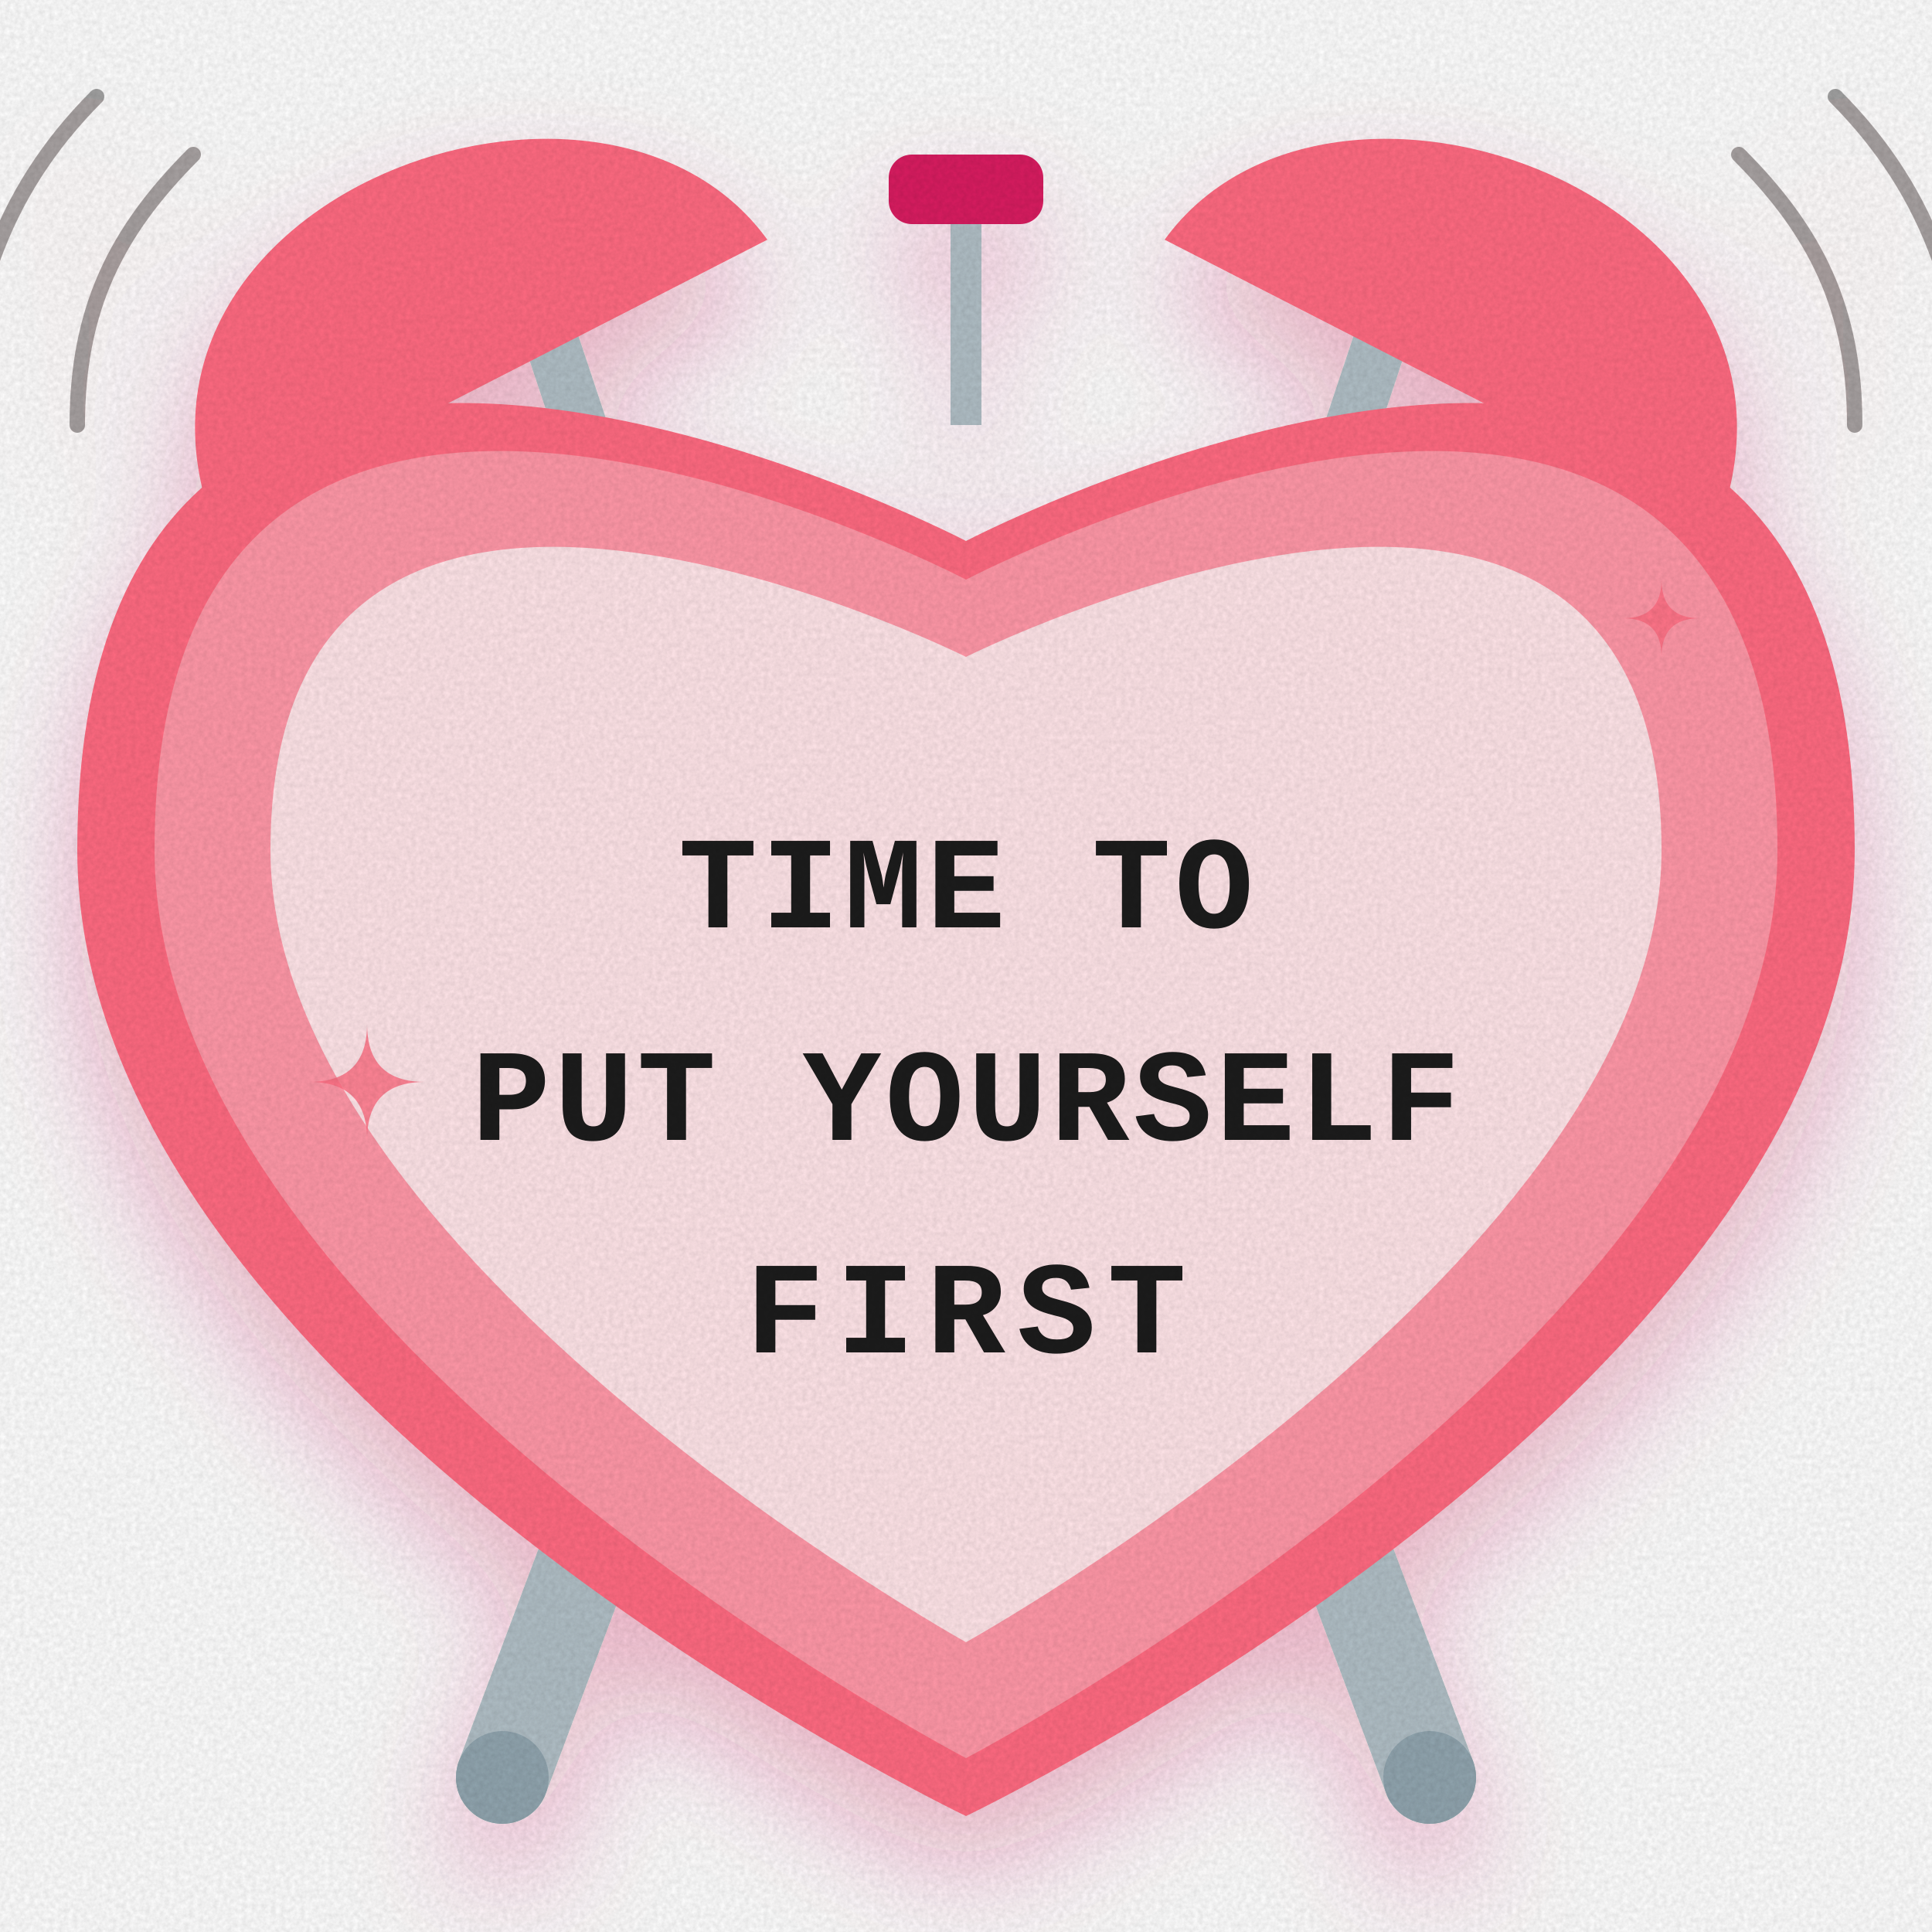
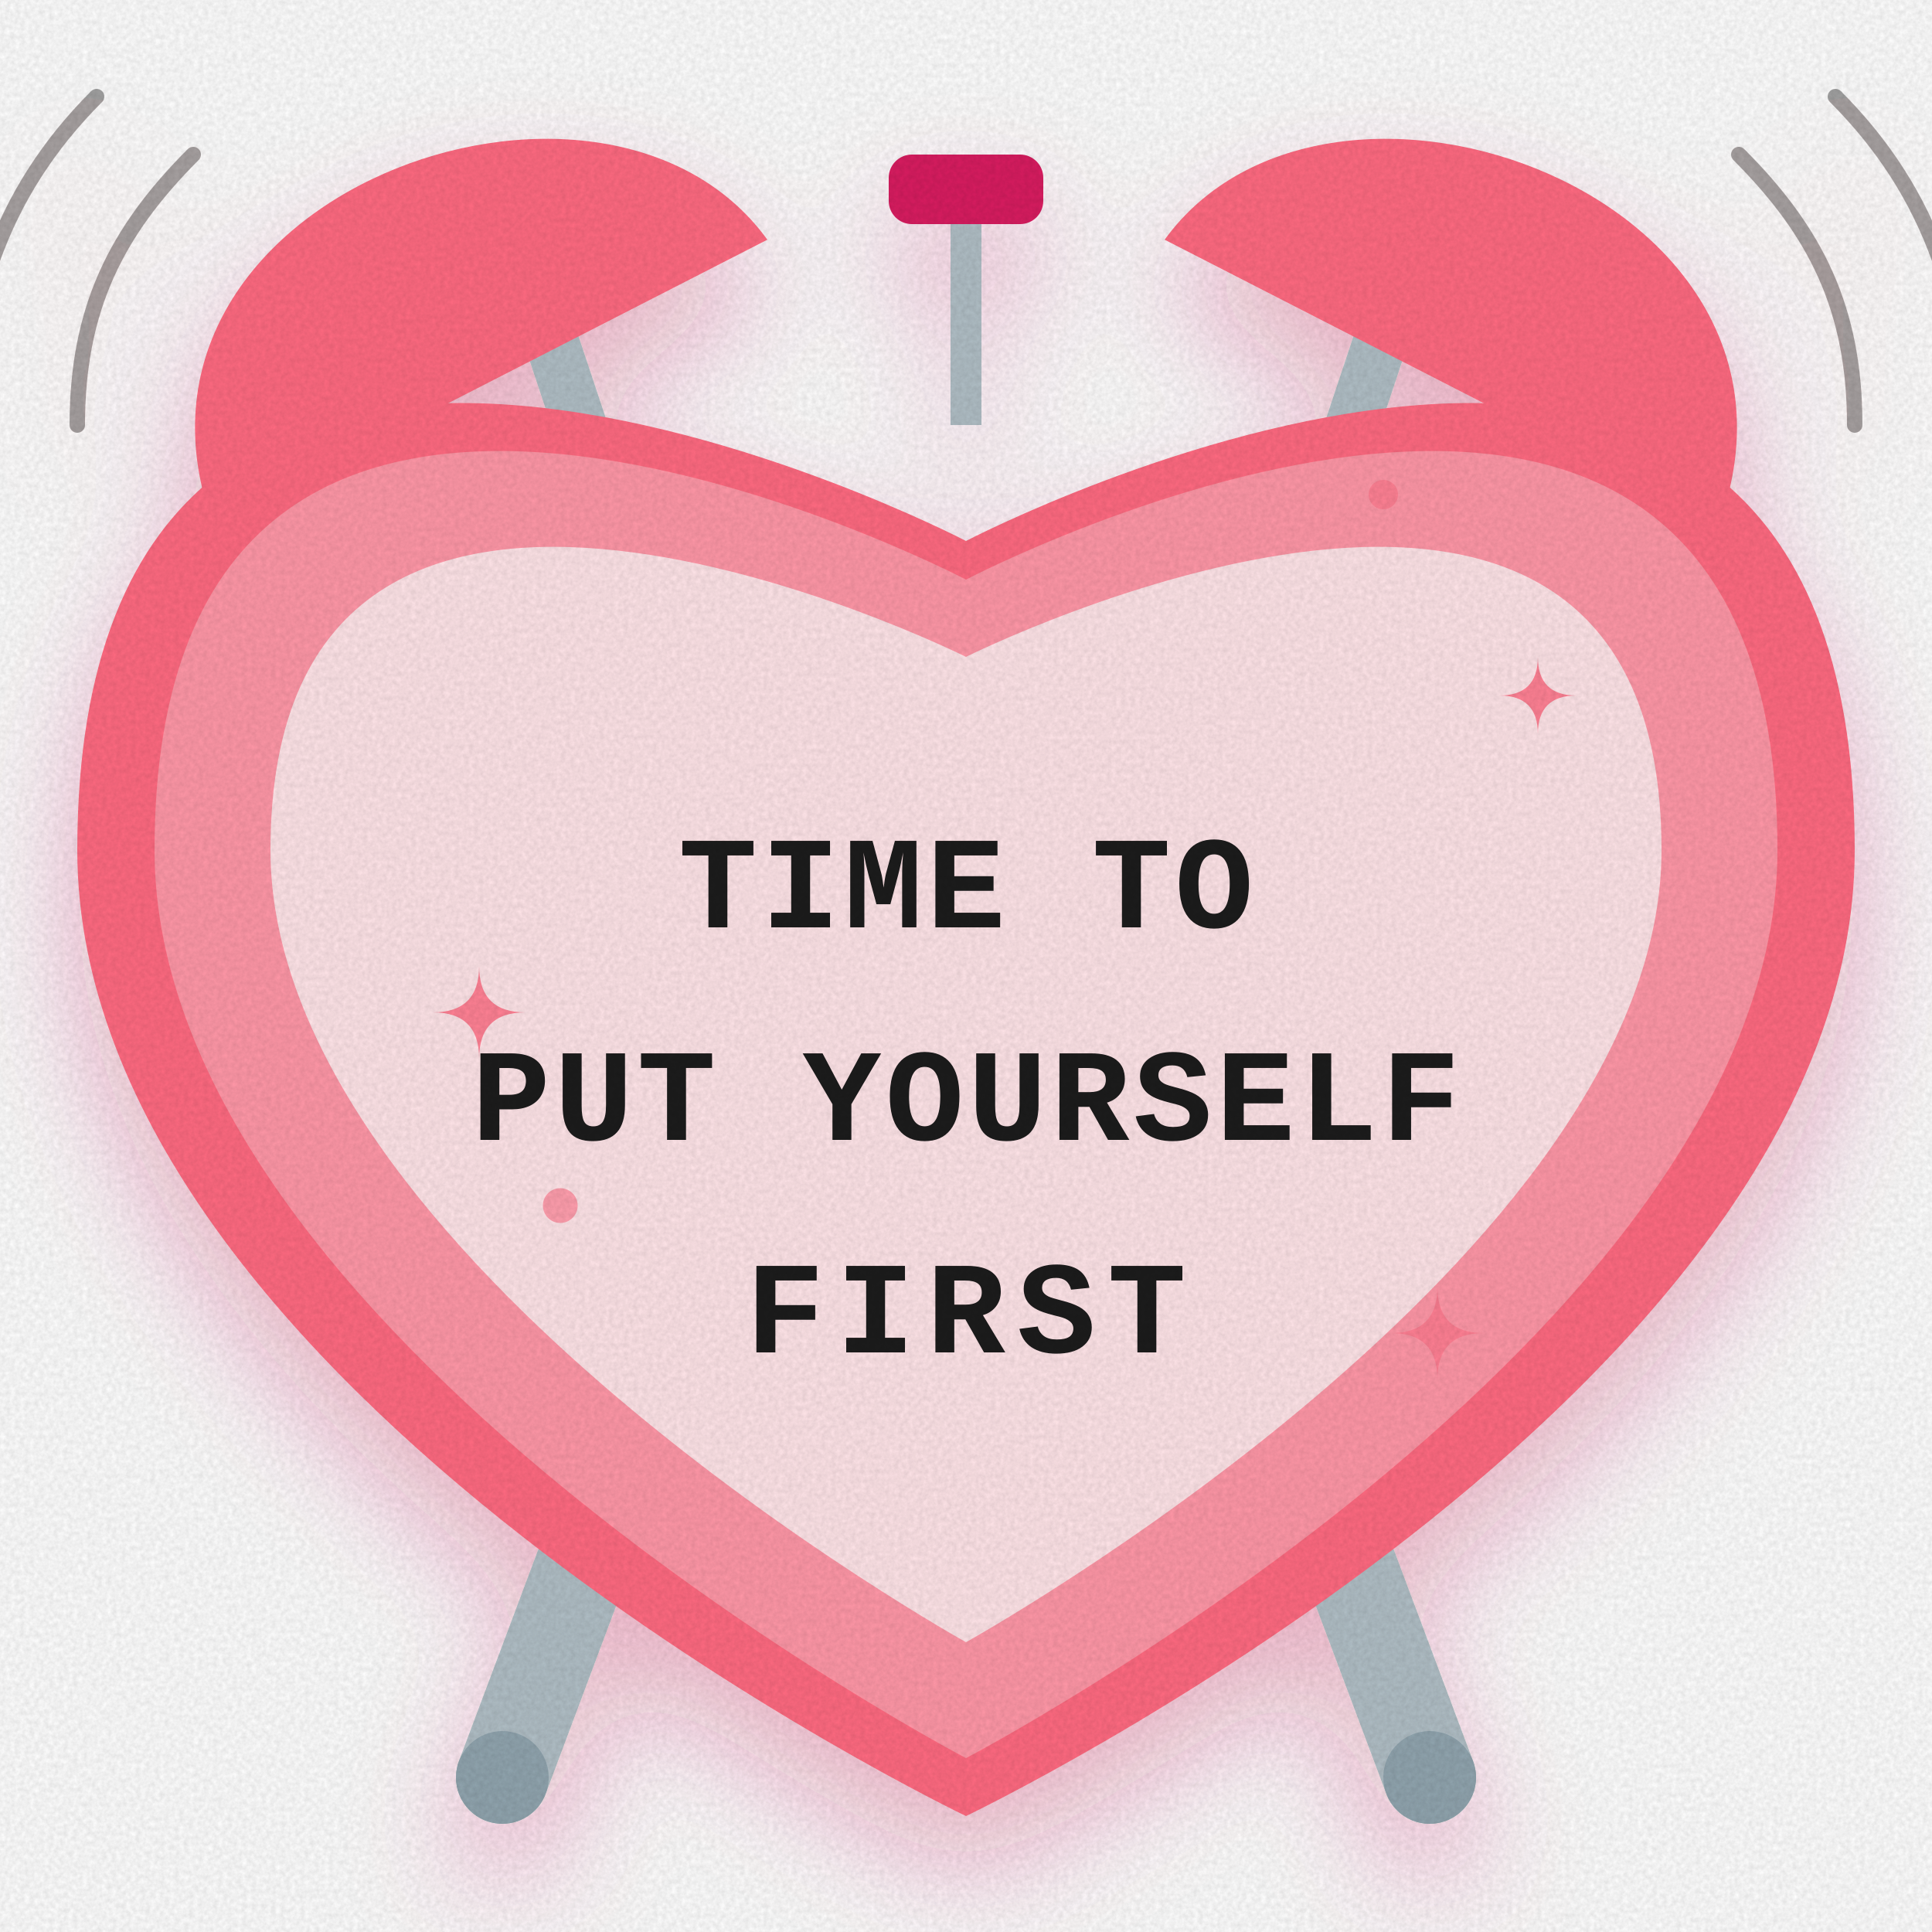
<svg xmlns="http://www.w3.org/2000/svg" viewBox="0 0 500 500" width="100%" height="100%">
  <defs>
    <filter id="shadow" x="-20%" y="-20%" width="140%" height="140%">
      <feDropShadow dx="0" dy="15" stdDeviation="15" flood-color="var(--primary-color, #D81B60)" flood-opacity="0.3" />
    </filter>
    <filter id="noise">
      <feTurbulence type="fractalNoise" baseFrequency="0.8" numOctaves="3" stitchTiles="stitch" />
      <feColorMatrix type="matrix" values="0 0 0 0 0, 0 0 0 0 0, 0 0 0 0 0, 0 0 0 0.12 0" />
    </filter>
  </defs>
  <g filter="url(#shadow)">
    <path d="M 160 380 L 130 460" stroke="#B0BEC5" stroke-width="24" stroke-linecap="round" />
    <path d="M 340 380 L 370 460" stroke="#B0BEC5" stroke-width="24" stroke-linecap="round" />
    <circle cx="130" cy="460" r="12" fill="#90A4AE" />
    <circle cx="370" cy="460" r="12" fill="#90A4AE" />
    <path d="M 160 140 L 140 80" stroke="#B0BEC5" stroke-width="14" stroke-linecap="round" />
    <path d="M 340 140 L 360 80" stroke="#B0BEC5" stroke-width="14" stroke-linecap="round" />
    <path d="M 40 110 C 40 20 180 20 200 90 Z" fill="var(--primary-color, #FF6B81)" transform="rotate(-20 120 80)" />
    <path d="M 300 90 C 320 20 460 20 460 110 Z" fill="var(--primary-color, #FF6B81)" transform="rotate(20 380 80)" />
    <g stroke="var(--text-primary, #1A1A1A)" stroke-width="4" stroke-linecap="round" fill="none" opacity="0.4">
      <path d="M 50 40 C 30 60 20 80 20 110" />
      <path d="M 25 25 C 0 50 -10 80 -10 120" />
      <path d="M 450 40 C 470 60 480 80 480 110" />
      <path d="M 475 25 C 500 50 510 80 510 120" />
    </g>
    <path d="M 250 110 L 250 50" stroke="#B0BEC5" stroke-width="8" />
    <rect x="230" y="40" width="40" height="18" rx="6" fill="var(--primary-color, #D81B60)" />
    <path d="M 250 140 C 250 140 20 20 20 220 C 20 360 250 470 250 470 C 250 470 480 360 480 220 C 480 20 250 140 250 140 Z" fill="var(--primary-color, #FF6B81)" />
    <path d="M 250 150 C 250 150 40 40 40 220 C 40 345 250 455 250 455 C 250 455 460 345 460 220 C 460 40 250 150 250 150 Z" fill="var(--card-bg, #ffffff)" opacity="0.3" />
    <path d="M 250 170 C 250 170 70 80 70 220 C 70 325 250 425 250 425 C 250 425 430 325 430 220 C 430 80 250 170 250 170 Z" fill="var(--card-bg, #FFE4E8)" />
    <g font-family="'Courier New', Courier, 'Arial Black', sans-serif" font-weight="900" font-size="34" fill="var(--text-primary, #1A1A1A)" text-anchor="middle">
      <text x="250" y="240" letter-spacing="1">TIME TO</text>
      <text x="250" y="295" letter-spacing="1">PUT YOURSELF</text>
      <text x="250" y="350" letter-spacing="3">FIRST</text>
    </g>
  </g>
-   <path d="M 80 280 Q 95 280 95 265 Q 95 280 110 280 Q 95 280 95 295 Q 95 280 80 280 Z" fill="var(--primary-color, #FF6B81)" opacity="0.8" />
-   <path d="M 420 160 Q 430 160 430 150 Q 430 160 440 160 Q 430 160 430 170 Q 430 160 420 160 Z" fill="var(--primary-color, #FF6B81)" opacity="0.8" />
+   <g fill="var(--primary-color, #FF6B81)" opacity="0.82">
+     <path d="M 112 262 Q 124 262 124 250 Q 124 262 136 262 Q 124 262 124 274 Q 124 262 112 262 Z" />
+     <path d="M 388 180 Q 398 180 398 170 Q 398 180 408 180 Q 398 180 398 190 Q 398 180 388 180 Z" />
+     <path d="M 360 345 Q 372 345 372 333 Q 372 345 384 345 Q 372 345 372 357 Q 372 345 360 345 Z" opacity="0.65" />
+     <circle cx="145" cy="312" r="4.5" opacity="0.7" />
+     <circle cx="358" cy="128" r="3.8" opacity="0.6" />
+   </g>
  <rect x="0" y="0" width="100%" height="100%" filter="url(#noise)" style="pointer-events: none;" />
</svg>
